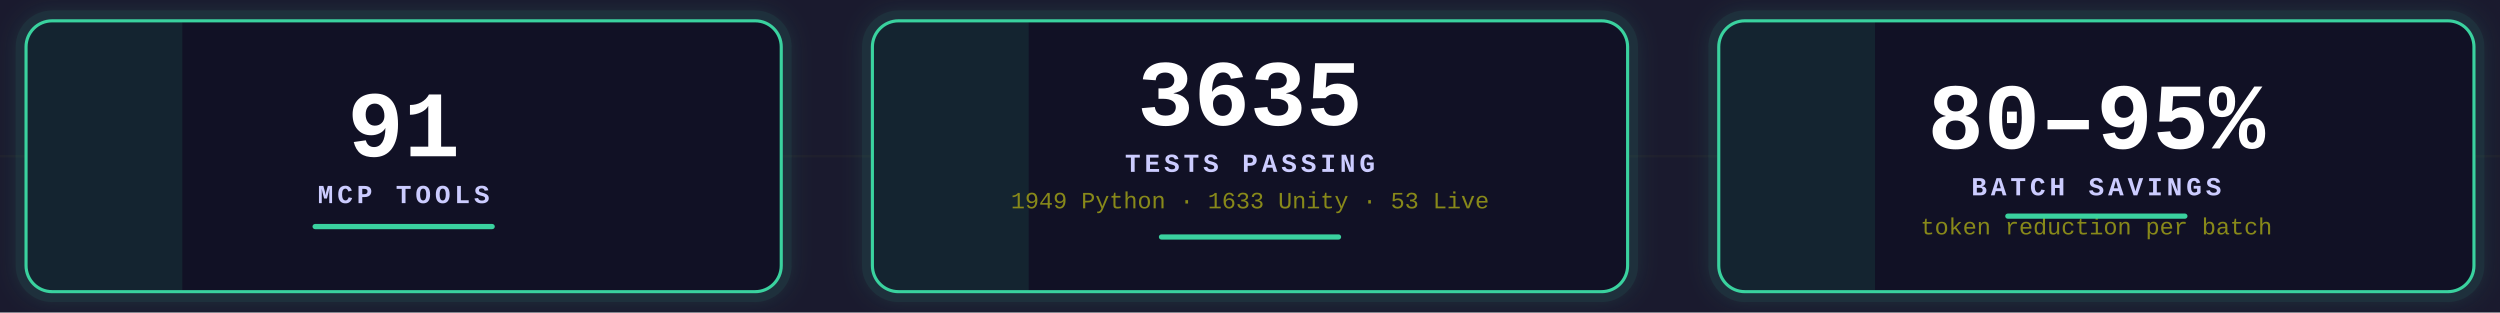
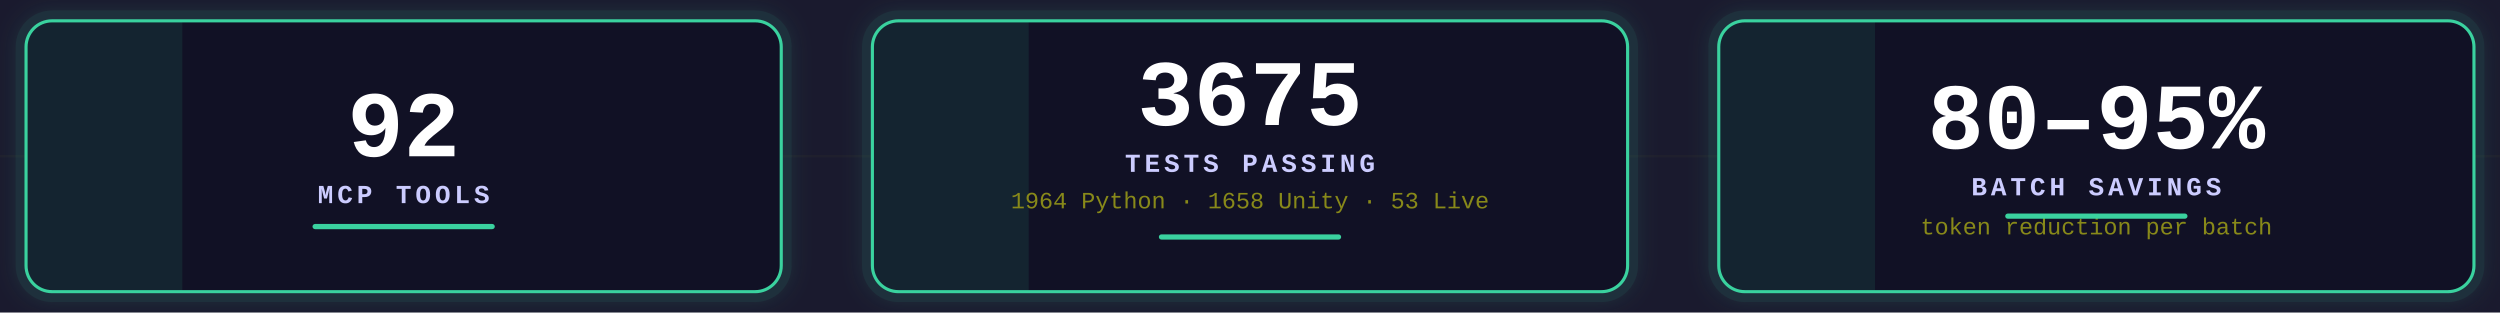
- <svg xmlns="http://www.w3.org/2000/svg" viewBox="0 0 960 120" width="960" height="120" role="img" aria-label="Unity MCP stats: 91 MCP Tools, 3635 Tests (1949 Python + 1633 Unity + 53 Live), 80-95% Batch Savings">
+ <svg xmlns="http://www.w3.org/2000/svg" viewBox="0 0 960 120" width="960" height="120" role="img" aria-label="Unity MCP stats: 92 MCP Tools, 3675 Tests (1964 Python + 1658 Unity + 53 Live), 80-95% Batch Savings">
  <defs>
    <filter id="sg" x="-25%" y="-30%" width="150%" height="160%">
      <feGaussianBlur stdDeviation="4" result="b" />
      <feMerge>
        <feMergeNode in="b" />
        <feMergeNode in="SourceGraphic" />
      </feMerge>
    </filter>
    <clipPath id="c1">
      <rect x="10" y="8" width="290" height="104" rx="10" />
    </clipPath>
    <clipPath id="c2">
      <rect x="335" y="8" width="290" height="104" rx="10" />
    </clipPath>
    <clipPath id="c3">
      <rect x="660" y="8" width="290" height="104" rx="10" />
    </clipPath>
  </defs>
  <rect width="960" height="120" fill="#1a1a2e" />
  <line x1="0" y1="60" x2="960" y2="60" stroke="#888919" stroke-opacity="0.05" stroke-width="1" />
  <rect x="10" y="8" width="290" height="104" rx="10" fill="none" stroke="#3ad29f" stroke-width="8" opacity="0.12" filter="url(#sg)">
    <animate attributeName="opacity" values="0.25;0.7;0.25" dur="3s" repeatCount="indefinite" begin="0s" />
  </rect>
  <rect x="10" y="8" width="290" height="104" rx="10" fill="#111125" />
  <rect x="10" y="8" width="290" height="104" rx="10" fill="none" stroke="#3ad29f" stroke-width="1.2" />
  <g clip-path="url(#c1)">
    <rect x="10" y="8" width="60" height="104" fill="#3ad29f" fill-opacity="0.10">
      <animateTransform attributeName="transform" type="translate" values="-100,0;400,0" dur="3s" repeatCount="indefinite" begin="0s" />
    </rect>
  </g>
-   <text x="155" y="60" text-anchor="middle" font-family="ui-monospace,SFMono-Regular,'SF Mono',Menlo,Consolas,'Liberation Mono',monospace" font-size="36" font-weight="700" fill="#ffffff">91</text>
+   <text x="155" y="60" text-anchor="middle" font-family="ui-monospace,SFMono-Regular,'SF Mono',Menlo,Consolas,'Liberation Mono',monospace" font-size="36" font-weight="700" fill="#ffffff">92</text>
  <text x="155" y="78" text-anchor="middle" font-family="ui-monospace,SFMono-Regular,'SF Mono',Menlo,Consolas,'Liberation Mono',monospace" font-size="10" font-weight="700" fill="#ccccff" letter-spacing="1.5">MCP TOOLS</text>
  <rect x="120" y="86" width="70" height="2" rx="1" fill="#3ad29f">
    <animate attributeName="opacity" values="0.6;1;0.6" dur="2s" repeatCount="indefinite" begin="0s" />
  </rect>
  <rect x="335" y="8" width="290" height="104" rx="10" fill="none" stroke="#3ad29f" stroke-width="8" opacity="0.12" filter="url(#sg)">
    <animate attributeName="opacity" values="0.25;0.7;0.25" dur="3s" repeatCount="indefinite" begin="0.6s" />
  </rect>
  <rect x="335" y="8" width="290" height="104" rx="10" fill="#111125" />
  <rect x="335" y="8" width="290" height="104" rx="10" fill="none" stroke="#3ad29f" stroke-width="1.2" />
  <g clip-path="url(#c2)">
    <rect x="335" y="8" width="60" height="104" fill="#3ad29f" fill-opacity="0.10">
      <animateTransform attributeName="transform" type="translate" values="-100,0;400,0" dur="3s" repeatCount="indefinite" begin="0.5s" />
    </rect>
  </g>
-   <text x="480" y="48" text-anchor="middle" font-family="ui-monospace,SFMono-Regular,'SF Mono',Menlo,Consolas,'Liberation Mono',monospace" font-size="36" font-weight="700" fill="#ffffff">3635</text>
+   <text x="480" y="48" text-anchor="middle" font-family="ui-monospace,SFMono-Regular,'SF Mono',Menlo,Consolas,'Liberation Mono',monospace" font-size="36" font-weight="700" fill="#ffffff">3675</text>
  <text x="480" y="66" text-anchor="middle" font-family="ui-monospace,SFMono-Regular,'SF Mono',Menlo,Consolas,'Liberation Mono',monospace" font-size="10" font-weight="700" fill="#ccccff" letter-spacing="1.5">TESTS PASSING</text>
-   <text x="480" y="80" text-anchor="middle" font-family="ui-monospace,SFMono-Regular,'SF Mono',Menlo,Consolas,'Liberation Mono',monospace" font-size="9" fill="#888919">1949 Python · 1633 Unity · 53 Live</text>
+   <text x="480" y="80" text-anchor="middle" font-family="ui-monospace,SFMono-Regular,'SF Mono',Menlo,Consolas,'Liberation Mono',monospace" font-size="9" fill="#888919">1964 Python · 1658 Unity · 53 Live</text>
  <rect x="445" y="90" width="70" height="2" rx="1" fill="#3ad29f">
    <animate attributeName="opacity" values="0.6;1;0.6" dur="2s" repeatCount="indefinite" begin="0.4s" />
  </rect>
  <rect x="660" y="8" width="290" height="104" rx="10" fill="none" stroke="#3ad29f" stroke-width="8" opacity="0.12" filter="url(#sg)">
    <animate attributeName="opacity" values="0.25;0.7;0.25" dur="3s" repeatCount="indefinite" begin="1.2s" />
  </rect>
  <rect x="660" y="8" width="290" height="104" rx="10" fill="#111125" />
  <rect x="660" y="8" width="290" height="104" rx="10" fill="none" stroke="#3ad29f" stroke-width="1.2" />
  <g clip-path="url(#c3)">
    <rect x="660" y="8" width="60" height="104" fill="#3ad29f" fill-opacity="0.10">
      <animateTransform attributeName="transform" type="translate" values="-100,0;400,0" dur="3s" repeatCount="indefinite" begin="1.0s" />
    </rect>
  </g>
  <text x="805" y="57" text-anchor="middle" font-family="ui-monospace,SFMono-Regular,'SF Mono',Menlo,Consolas,'Liberation Mono',monospace" font-size="36" font-weight="700" fill="#ffffff">80–95%</text>
  <text x="805" y="75" text-anchor="middle" font-family="ui-monospace,SFMono-Regular,'SF Mono',Menlo,Consolas,'Liberation Mono',monospace" font-size="10" font-weight="700" fill="#ccccff" letter-spacing="1.5">BATCH SAVINGS</text>
  <text x="805" y="90" text-anchor="middle" font-family="ui-monospace,SFMono-Regular,'SF Mono',Menlo,Consolas,'Liberation Mono',monospace" font-size="9" fill="#888919">token reduction per batch</text>
  <rect x="770" y="82" width="70" height="2" rx="1" fill="#3ad29f">
    <animate attributeName="opacity" values="0.6;1;0.6" dur="2s" repeatCount="indefinite" begin="0.8s" />
  </rect>
</svg>
